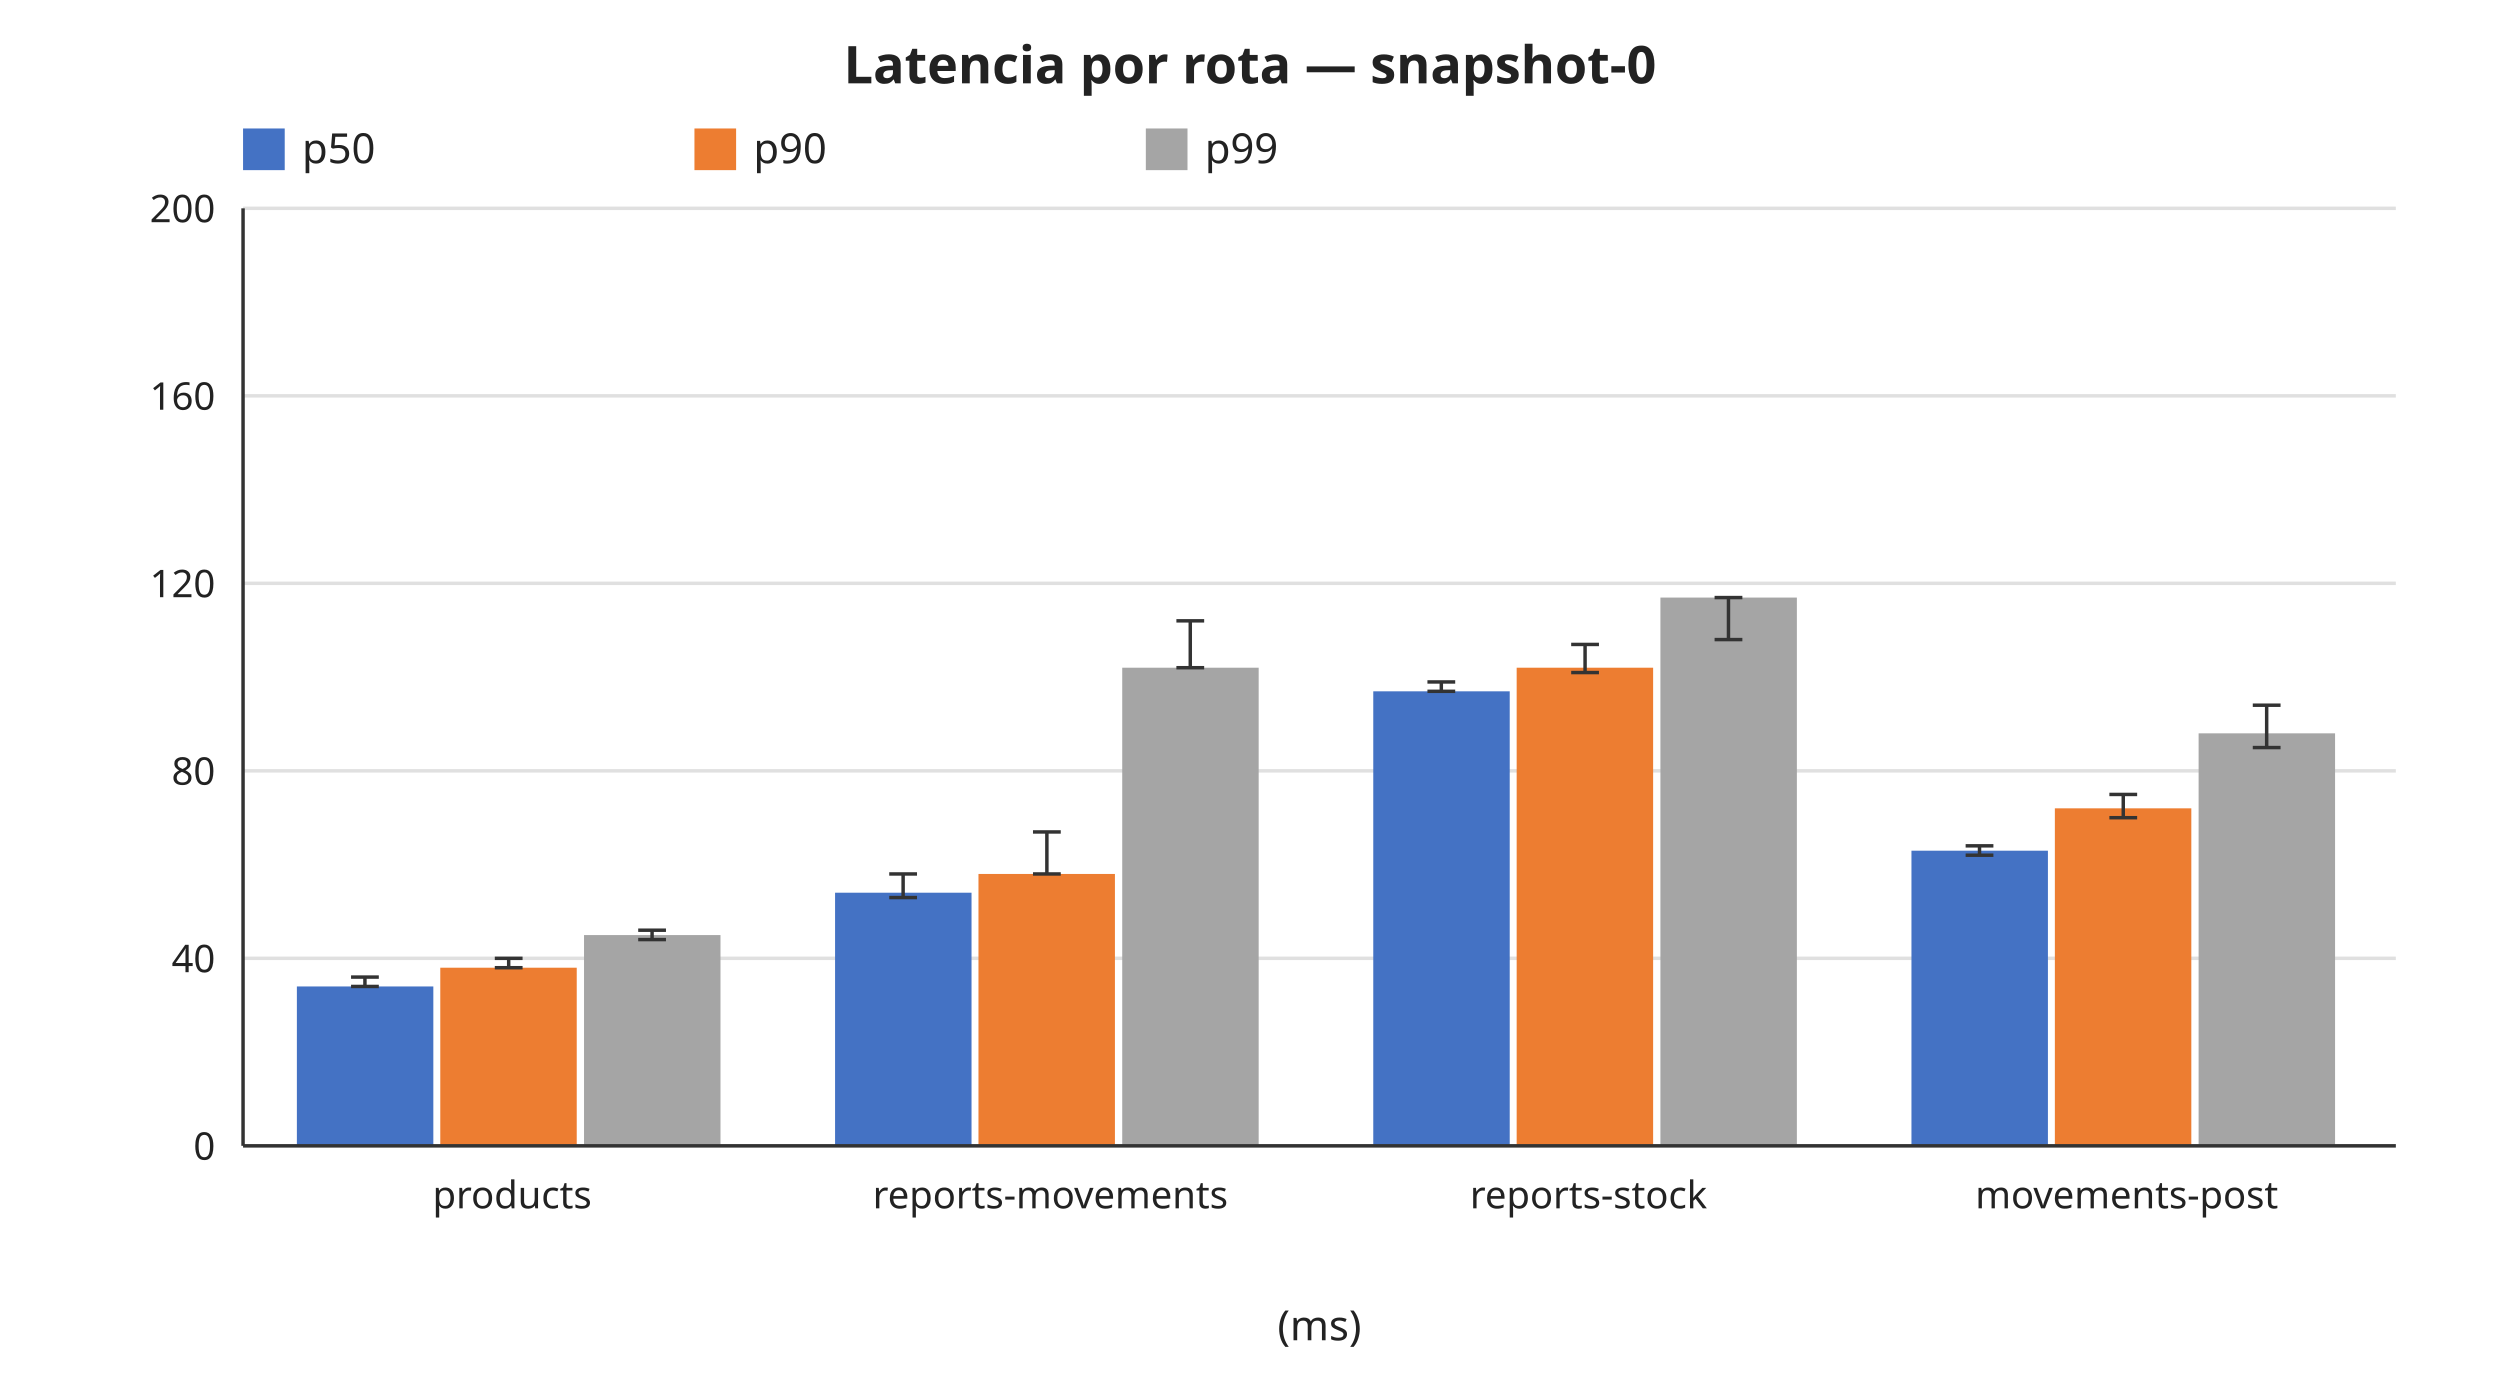
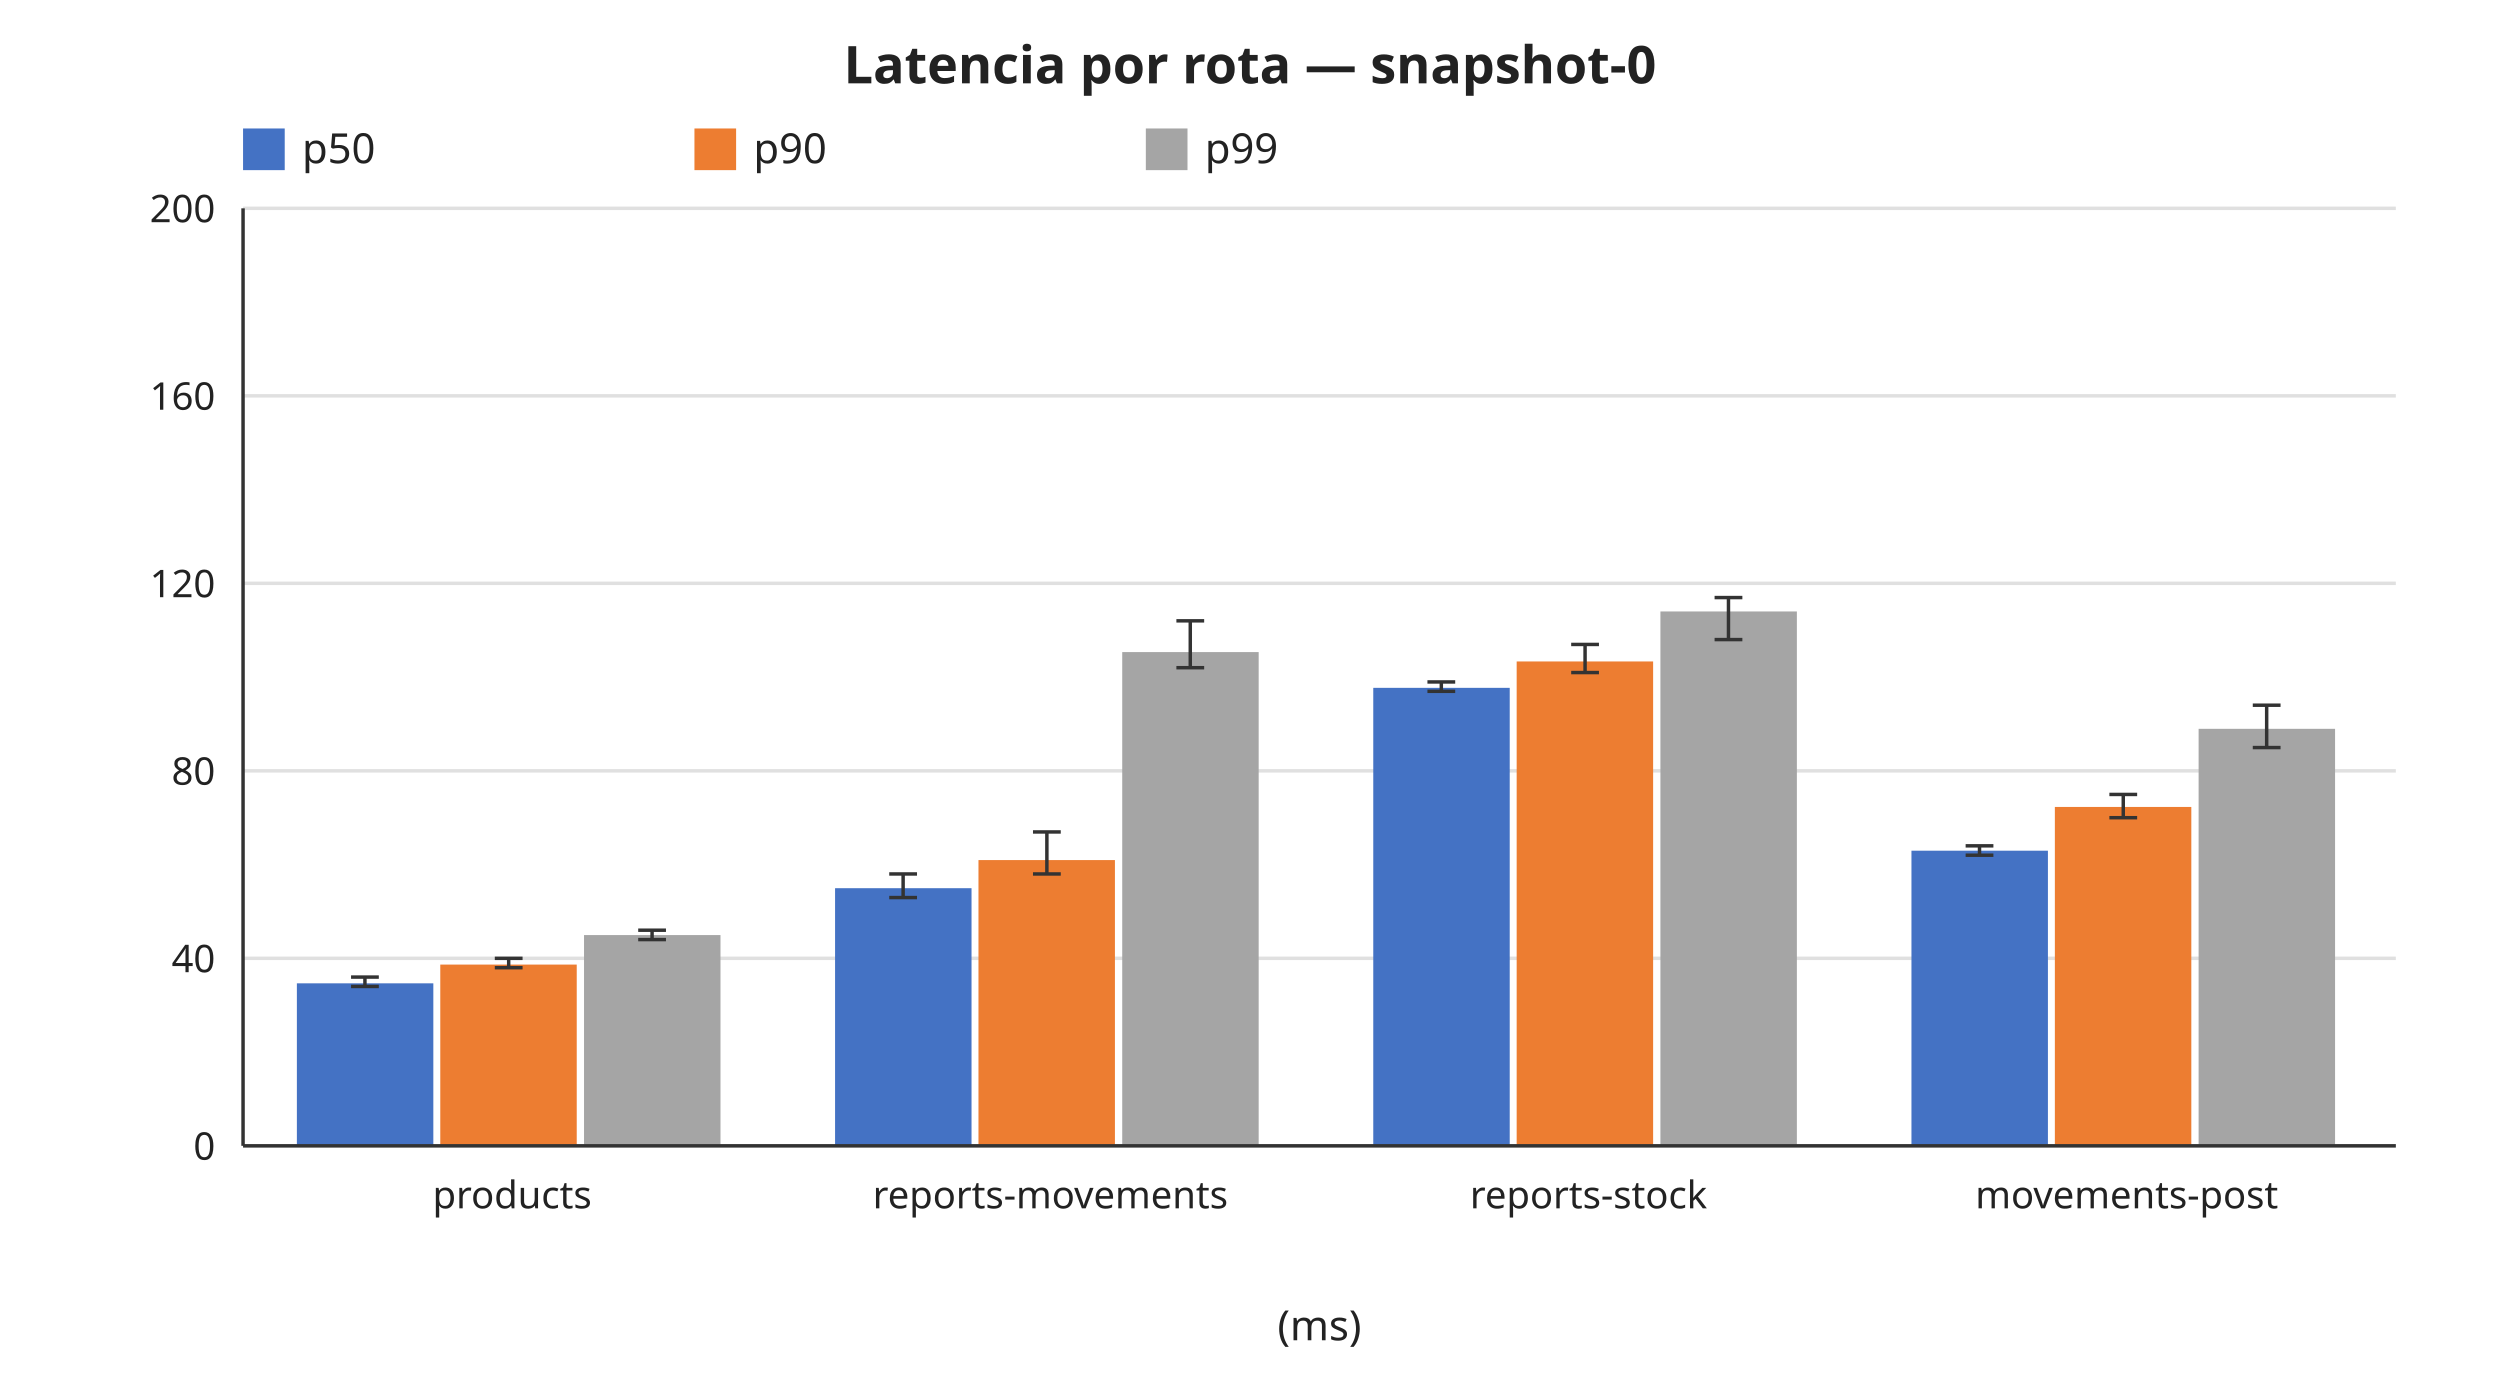
<svg xmlns="http://www.w3.org/2000/svg" width="720" height="400" viewBox="0 0 720 400" font-family="sans-serif" fill="#222">
  <text x="360" y="24" font-size="15" font-weight="bold" text-anchor="middle">Latencia por rota — snapshot-0</text>
  <rect x="70" y="37" width="12" height="12" fill="#4472c4" />
  <text x="87" y="47" font-size="12">p50</text>
  <rect x="200" y="37" width="12" height="12" fill="#ed7d31" />
  <text x="217" y="47" font-size="12">p90</text>
  <rect x="330" y="37" width="12" height="12" fill="#a5a5a5" />
  <text x="347" y="47" font-size="12">p99</text>
  <line x1="70" y1="330" x2="690" y2="330" stroke="#e0e0e0" />
  <text x="62" y="334" font-size="11" text-anchor="end">0</text>
  <line x1="70" y1="276" x2="690" y2="276" stroke="#e0e0e0" />
  <text x="62" y="280" font-size="11" text-anchor="end">40</text>
  <line x1="70" y1="222" x2="690" y2="222" stroke="#e0e0e0" />
  <text x="62" y="226" font-size="11" text-anchor="end">80</text>
  <line x1="70" y1="168" x2="690" y2="168" stroke="#e0e0e0" />
  <text x="62" y="172" font-size="11" text-anchor="end">120</text>
  <line x1="70" y1="114" x2="690" y2="114" stroke="#e0e0e0" />
  <text x="62" y="118" font-size="11" text-anchor="end">160</text>
  <line x1="70" y1="60" x2="690" y2="60" stroke="#e0e0e0" />
  <text x="62" y="64" font-size="11" text-anchor="end">200</text>
  <text x="147.5" y="348" font-size="11" text-anchor="middle">products</text>
-   <rect x="85.5" y="284.1" width="39.3" height="45.9" fill="#4472c4" />
+   <rect x="85.5" y="283.2" width="39.3" height="46.8" fill="#4472c4" />
  <line x1="105.1" y1="281.4" x2="105.1" y2="284.1" stroke="#333" />
  <line x1="101.1" y1="281.4" x2="109.1" y2="281.4" stroke="#333" />
  <line x1="101.1" y1="284.1" x2="109.1" y2="284.1" stroke="#333" />
-   <rect x="126.8" y="278.7" width="39.3" height="51.3" fill="#ed7d31" />
+   <rect x="126.8" y="277.8" width="39.3" height="52.2" fill="#ed7d31" />
  <line x1="146.5" y1="276" x2="146.5" y2="278.7" stroke="#333" />
  <line x1="142.5" y1="276" x2="150.5" y2="276" stroke="#333" />
  <line x1="142.5" y1="278.7" x2="150.5" y2="278.7" stroke="#333" />
  <rect x="168.2" y="269.3" width="39.3" height="60.8" fill="#a5a5a5" />
  <line x1="187.8" y1="267.9" x2="187.8" y2="270.6" stroke="#333" />
  <line x1="183.8" y1="267.9" x2="191.8" y2="267.9" stroke="#333" />
  <line x1="183.8" y1="270.6" x2="191.8" y2="270.6" stroke="#333" />
  <text x="302.5" y="348" font-size="11" text-anchor="middle">reports-movements</text>
-   <rect x="240.5" y="257.1" width="39.3" height="72.9" fill="#4472c4" />
+   <rect x="240.5" y="255.8" width="39.3" height="74.3" fill="#4472c4" />
  <line x1="260.1" y1="251.7" x2="260.1" y2="258.5" stroke="#333" />
  <line x1="256.1" y1="251.7" x2="264.1" y2="251.7" stroke="#333" />
  <line x1="256.1" y1="258.5" x2="264.1" y2="258.5" stroke="#333" />
-   <rect x="281.8" y="251.7" width="39.3" height="78.3" fill="#ed7d31" />
+   <rect x="281.8" y="247.7" width="39.3" height="82.4" fill="#ed7d31" />
  <line x1="301.5" y1="239.6" x2="301.5" y2="251.7" stroke="#333" />
  <line x1="297.5" y1="239.6" x2="305.5" y2="239.6" stroke="#333" />
  <line x1="297.5" y1="251.7" x2="305.5" y2="251.7" stroke="#333" />
-   <rect x="323.2" y="192.3" width="39.3" height="137.7" fill="#a5a5a5" />
+   <rect x="323.2" y="187.8" width="39.3" height="142.2" fill="#a5a5a5" />
  <line x1="342.8" y1="178.8" x2="342.8" y2="192.3" stroke="#333" />
  <line x1="338.8" y1="178.8" x2="346.8" y2="178.8" stroke="#333" />
  <line x1="338.8" y1="192.3" x2="346.8" y2="192.3" stroke="#333" />
  <text x="457.5" y="348" font-size="11" text-anchor="middle">reports-stock</text>
-   <rect x="395.5" y="199.1" width="39.3" height="131" fill="#4472c4" />
+   <rect x="395.5" y="198.1" width="39.3" height="131.9" fill="#4472c4" />
  <line x1="415.1" y1="196.4" x2="415.1" y2="199.1" stroke="#333" />
  <line x1="411.1" y1="196.4" x2="419.1" y2="196.4" stroke="#333" />
  <line x1="411.1" y1="199.1" x2="419.1" y2="199.1" stroke="#333" />
-   <rect x="436.8" y="192.3" width="39.3" height="137.7" fill="#ed7d31" />
+   <rect x="436.8" y="190.5" width="39.3" height="139.5" fill="#ed7d31" />
  <line x1="456.5" y1="185.6" x2="456.5" y2="193.7" stroke="#333" />
  <line x1="452.5" y1="185.6" x2="460.5" y2="185.6" stroke="#333" />
  <line x1="452.5" y1="193.7" x2="460.5" y2="193.7" stroke="#333" />
-   <rect x="478.2" y="172.1" width="39.3" height="158" fill="#a5a5a5" />
+   <rect x="478.2" y="176.1" width="39.3" height="153.9" fill="#a5a5a5" />
  <line x1="497.8" y1="172.1" x2="497.8" y2="184.2" stroke="#333" />
  <line x1="493.8" y1="172.1" x2="501.8" y2="172.1" stroke="#333" />
  <line x1="493.8" y1="184.2" x2="501.8" y2="184.2" stroke="#333" />
  <text x="612.5" y="348" font-size="11" text-anchor="middle">movements-post</text>
  <rect x="550.5" y="245" width="39.3" height="85.1" fill="#4472c4" />
  <line x1="570.1" y1="243.6" x2="570.1" y2="246.3" stroke="#333" />
  <line x1="566.1" y1="243.6" x2="574.1" y2="243.6" stroke="#333" />
  <line x1="566.1" y1="246.3" x2="574.1" y2="246.3" stroke="#333" />
-   <rect x="591.8" y="232.8" width="39.3" height="97.2" fill="#ed7d31" />
+   <rect x="591.8" y="232.4" width="39.3" height="97.6" fill="#ed7d31" />
  <line x1="611.5" y1="228.8" x2="611.5" y2="235.5" stroke="#333" />
  <line x1="607.5" y1="228.8" x2="615.5" y2="228.8" stroke="#333" />
  <line x1="607.5" y1="235.5" x2="615.5" y2="235.5" stroke="#333" />
-   <rect x="633.2" y="211.2" width="39.3" height="118.8" fill="#a5a5a5" />
+   <rect x="633.2" y="209.9" width="39.3" height="120.2" fill="#a5a5a5" />
  <line x1="652.8" y1="203.1" x2="652.8" y2="215.3" stroke="#333" />
  <line x1="648.8" y1="203.1" x2="656.8" y2="203.1" stroke="#333" />
  <line x1="648.8" y1="215.3" x2="656.8" y2="215.3" stroke="#333" />
  <line x1="70" y1="60" x2="70" y2="330" stroke="#333" />
  <line x1="70" y1="330" x2="690" y2="330" stroke="#333" />
  <text x="380" y="386" font-size="12" text-anchor="middle"> (ms)</text>
</svg>
